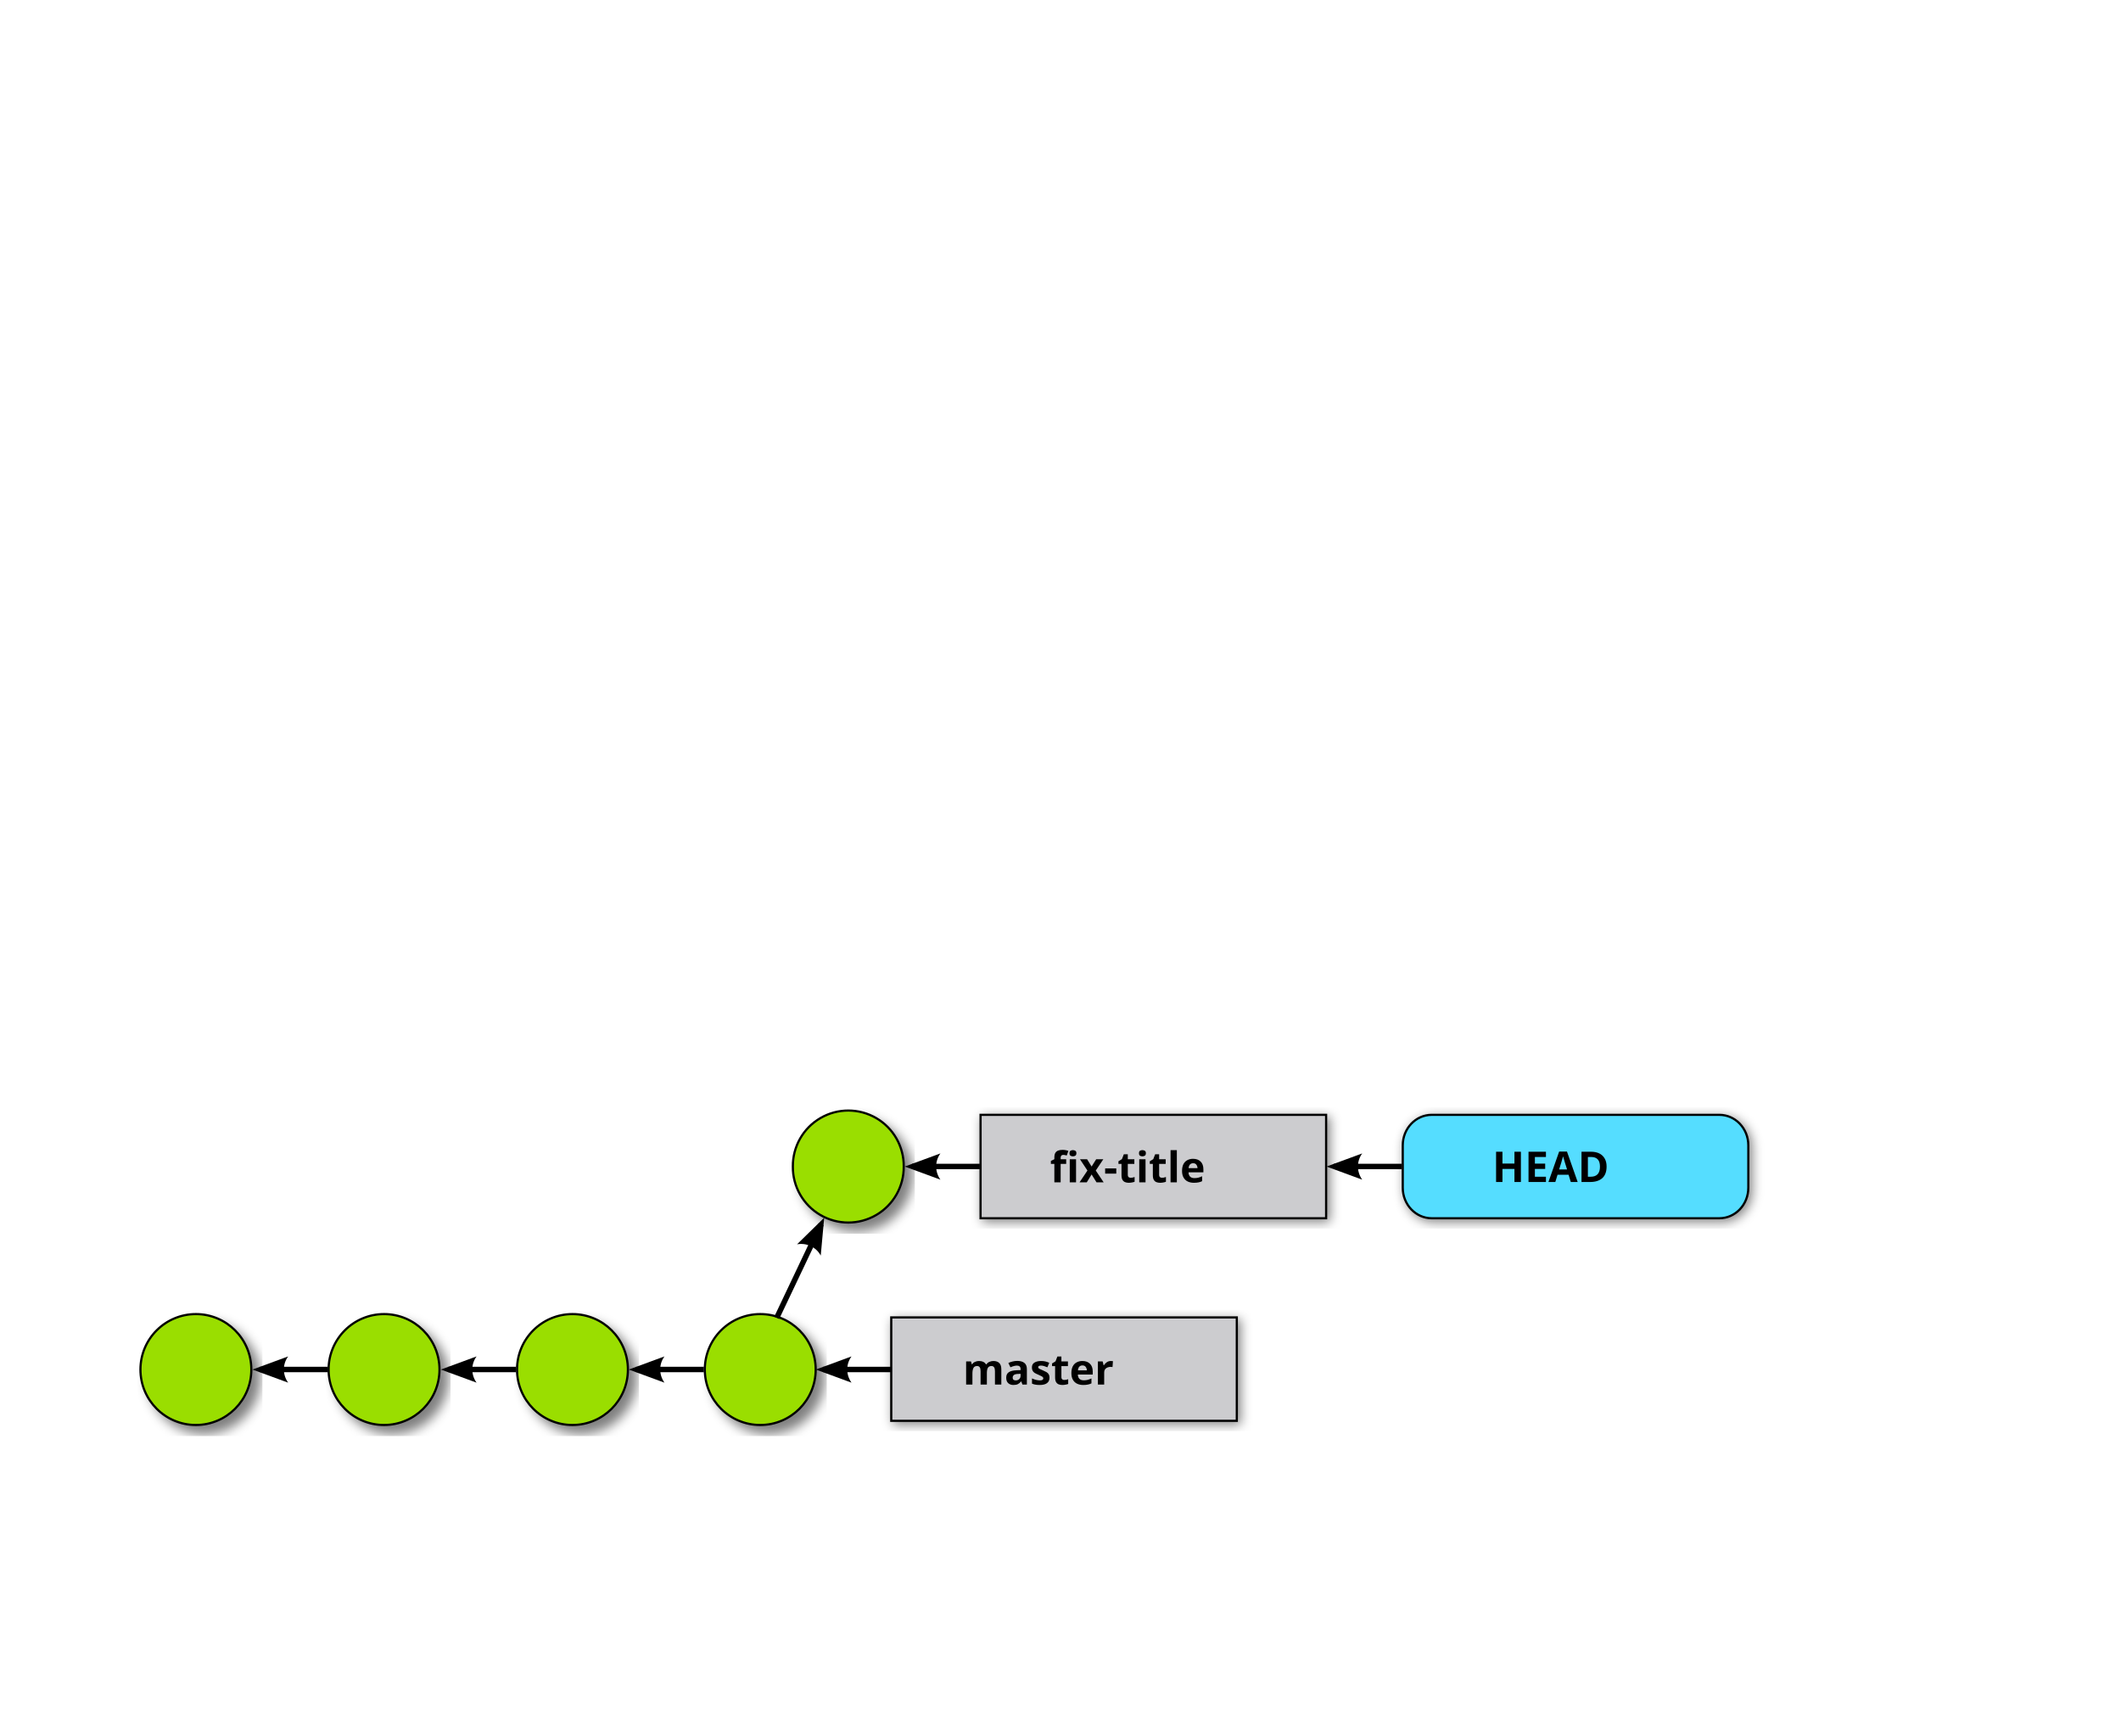
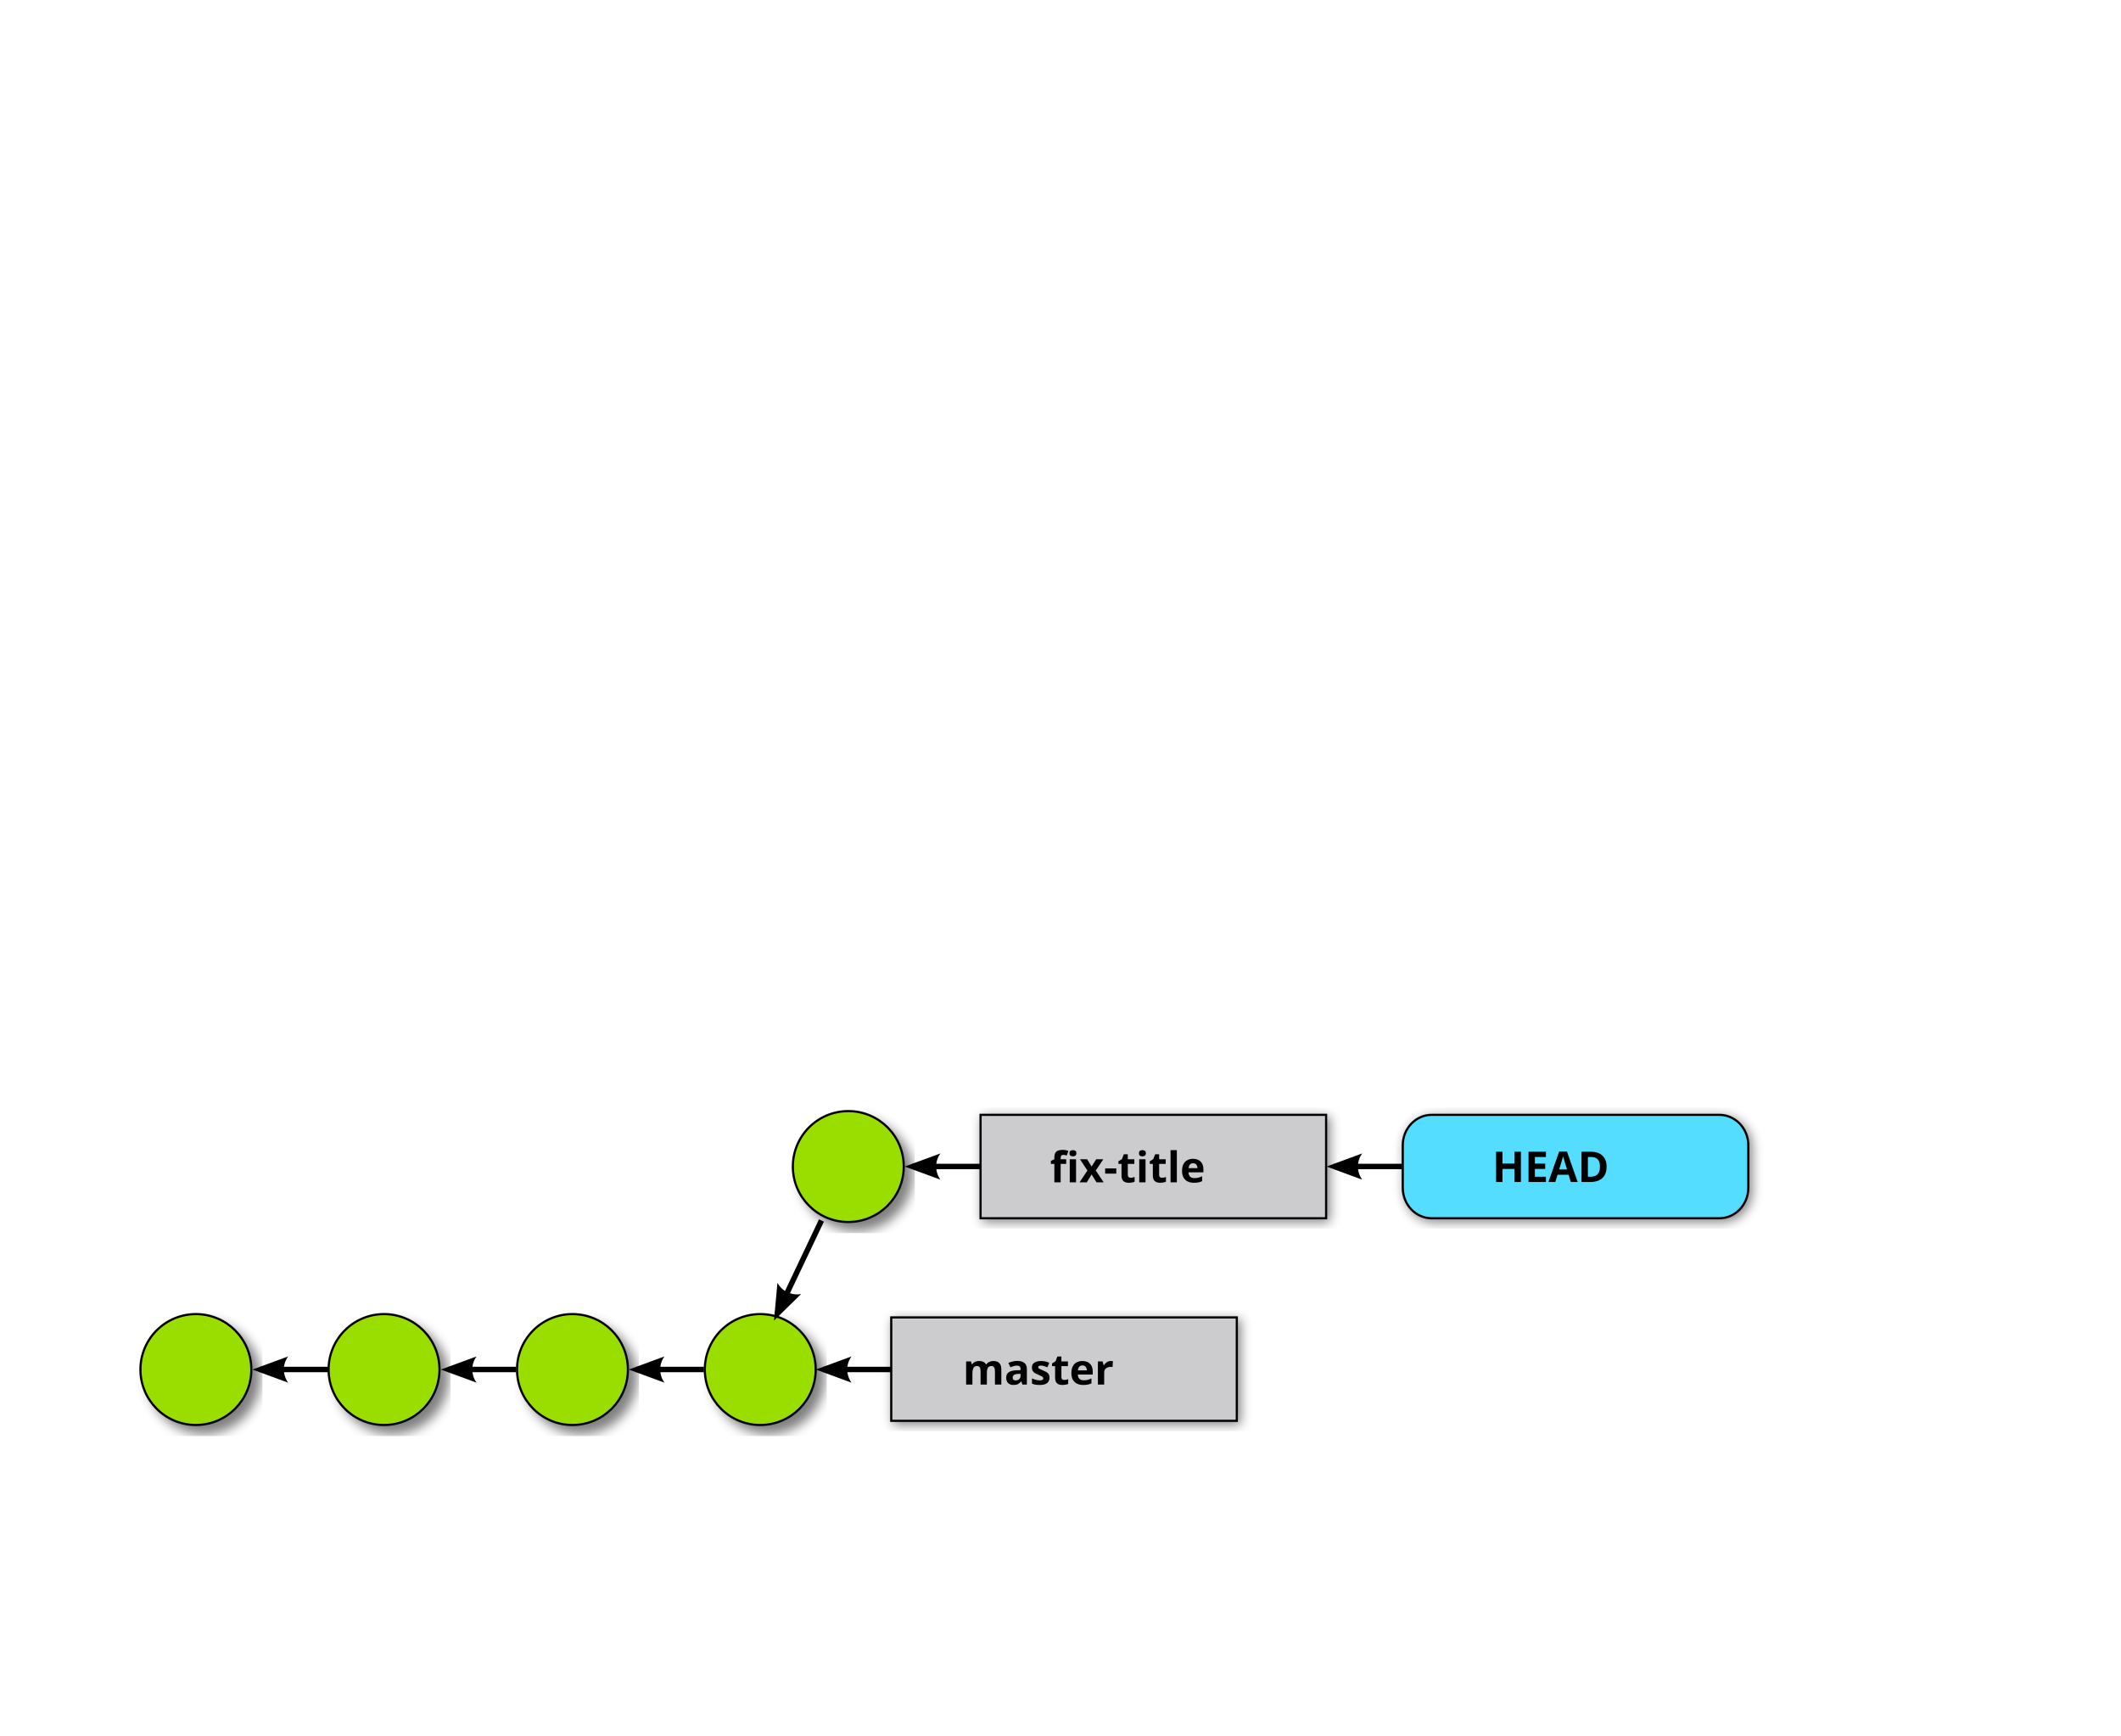
<svg xmlns="http://www.w3.org/2000/svg" xmlns:ns1="http://www.openswatchbook.org/uri/2009/osb" width="389.764" height="318.898" id="svg2" version="1.1">
  <defs id="defs4">
    <marker orient="auto" refY="0.0" refX="0.0" id="Arrow2Mend" style="overflow:visible;">
      <path id="path6502" style="fill-rule:evenodd;stroke-width:0.625;stroke-linejoin:round;" d="M 8.719,4.034 L -2.207,0.016 L 8.719,-4.002 C 6.973,-1.63 6.983,1.616 8.719,4.034 z " transform="scale(0.6) rotate(180) translate(0,0)" />
    </marker>
    <marker orient="auto" refY="0.0" refX="0.0" id="Arrow2Send" style="overflow:visible;">
      <path id="path6508" style="fill-rule:evenodd;stroke-width:0.625;stroke-linejoin:round;" d="M 8.719,4.034 L -2.207,0.016 L 8.719,-4.002 C 6.973,-1.63 6.983,1.616 8.719,4.034 z " transform="scale(0.3) rotate(180) translate(-2.3,0)" />
    </marker>
    <marker style="overflow:visible" id="TriangleOutS" refX="0" refY="0" orient="auto">
      <path transform="scale(0.2,0.2)" style="fill-rule:evenodd;stroke:#000000;stroke-width:1pt" d="m 5.77,0 -8.65,5 0,-10 8.65,5 z" id="path4184" />
    </marker>
    <marker style="overflow:visible" id="TriangleOutL" refX="0" refY="0" orient="auto">
      <path transform="scale(0.8,0.8)" style="fill-rule:evenodd;stroke:#000000;stroke-width:1pt" d="m 5.77,0 -8.65,5 0,-10 8.65,5 z" id="path4178" />
    </marker>
    <marker style="overflow:visible" id="Arrow1Mend" refX="0" refY="0" orient="auto">
      <path transform="matrix(-0.4,0,0,-0.4,-4,0)" style="fill-rule:evenodd;stroke:#000000;stroke-width:1pt" d="M 0,0 5,-5 -12.5,0 5,5 0,0 z" id="path4045" />
    </marker>
    <marker style="overflow:visible" id="Arrow1Lend" refX="0" refY="0" orient="auto">
      <path transform="matrix(-0.8,0,0,-0.8,-10,0)" style="fill-rule:evenodd;stroke:#000000;stroke-width:1pt" d="M 0,0 5,-5 -12.5,0 5,5 0,0 z" id="path4039" />
    </marker>
    <marker style="overflow:visible" id="Arrow1Lstart" refX="0" refY="0" orient="auto">
      <path transform="matrix(0.8,0,0,0.8,10,0)" style="fill-rule:evenodd;stroke:#000000;stroke-width:1pt" d="M 0,0 5,-5 -12.5,0 5,5 0,0 z" id="path4036" />
    </marker>
    <linearGradient ns1:paint="solid" id="linearGradient4513">
      <stop id="stop4515" offset="0" style="stop-color:#000000;stop-opacity:1;" />
    </linearGradient>
    <marker style="overflow:visible" id="Arrow2Lend" refX="0" refY="0" orient="auto">
      <path transform="matrix(-1.1,0,0,-1.1,-1.1,0)" d="M 8.719,4.034 -2.207,0.016 8.719,-4.002 c -1.745,2.372 -1.735,5.617 -6e-7,8.035 z" style="fill-rule:evenodd;stroke-width:0.625;stroke-linejoin:round" id="path4057" />
    </marker>
    <marker style="overflow:visible" id="Arrow2Lend-7" refX="0" refY="0" orient="auto">
      <path transform="matrix(-1.1,0,0,-1.1,-1.1,0)" d="M 8.719,4.034 -2.207,0.016 8.719,-4.002 c -1.745,2.372 -1.735,5.617 -6e-7,8.035 z" style="fill-rule:evenodd;stroke-width:0.625;stroke-linejoin:round" id="path4057-6" />
    </marker>
    <marker style="overflow:visible" id="TriangleOutS9" refX="0" refY="0" orient="auto">
      <path transform="scale(0.2,0.2)" style="fill:#deaa87;fill-rule:evenodd;stroke:#deaa87;stroke-width:1pt" d="m 5.77,0 -8.65,5 0,-10 8.65,5 z" id="path6605" />
    </marker>
    <marker orient="auto" refY="0" refX="0" id="Arrow2Mend-9" style="overflow:visible">
      <path id="path6502-2" style="fill-rule:evenodd;stroke-width:0.625;stroke-linejoin:round" d="M 8.719,4.034 -2.207,0.016 8.719,-4.002 c -1.745,2.372 -1.735,5.617 -6e-7,8.035 z" transform="scale(-0.6,-0.6)" />
    </marker>
    <marker orient="auto" refY="0" refX="0" id="marker3893" style="overflow:visible">
      <path id="path3895" style="fill-rule:evenodd;stroke-width:0.625;stroke-linejoin:round" d="M 8.719,4.034 -2.207,0.016 8.719,-4.002 c -1.745,2.372 -1.735,5.617 -6e-7,8.035 z" transform="scale(-0.6,-0.6)" />
    </marker>
    <marker orient="auto" refY="0" refX="0" id="marker3897" style="overflow:visible">
      <path id="path3899" style="fill-rule:evenodd;stroke-width:0.625;stroke-linejoin:round" d="M 8.719,4.034 -2.207,0.016 8.719,-4.002 c -1.745,2.372 -1.735,5.617 -6e-7,8.035 z" transform="scale(-0.6,-0.6)" />
    </marker>
    <marker orient="auto" refY="0" refX="0" id="marker3901" style="overflow:visible">
      <path id="path3903" style="fill-rule:evenodd;stroke-width:0.625;stroke-linejoin:round" d="M 8.719,4.034 -2.207,0.016 8.719,-4.002 c -1.745,2.372 -1.735,5.617 -6e-7,8.035 z" transform="scale(-0.6,-0.6)" />
    </marker>
    <marker orient="auto" refY="0" refX="0" id="marker3917" style="overflow:visible">
      <path id="path3919" style="fill-rule:evenodd;stroke-width:0.625;stroke-linejoin:round" d="M 8.719,4.034 -2.207,0.016 8.719,-4.002 c -1.745,2.372 -1.735,5.617 -6e-7,8.035 z" transform="scale(-0.6,-0.6)" />
    </marker>
    <marker orient="auto" refY="0" refX="0" id="marker3921" style="overflow:visible">
      <path id="path3923" style="fill-rule:evenodd;stroke-width:0.625;stroke-linejoin:round" d="M 8.719,4.034 -2.207,0.016 8.719,-4.002 c -1.745,2.372 -1.735,5.617 -6e-7,8.035 z" transform="scale(-0.6,-0.6)" />
    </marker>
    <marker orient="auto" refY="0" refX="0" id="marker3925" style="overflow:visible">
      <path id="path3927" style="fill-rule:evenodd;stroke-width:0.625;stroke-linejoin:round" d="M 8.719,4.034 -2.207,0.016 8.719,-4.002 c -1.745,2.372 -1.735,5.617 -6e-7,8.035 z" transform="scale(-0.6,-0.6)" />
    </marker>
    <marker orient="auto" refY="0" refX="0" id="marker3929" style="overflow:visible">
      <path id="path3931" style="fill-rule:evenodd;stroke-width:0.625;stroke-linejoin:round" d="M 8.719,4.034 -2.207,0.016 8.719,-4.002 c -1.745,2.372 -1.735,5.617 -6e-7,8.035 z" transform="scale(-0.6,-0.6)" />
    </marker>
    <filter color-interpolation-filters="sRGB" id="filter5995-5-2">
      <feFlood flood-opacity="0.5" flood-color="rgb(0,0,0)" result="flood" id="feFlood5997-8-4" />
      <feComposite in="flood" in2="SourceGraphic" operator="in" result="composite1" id="feComposite5999-9-0" />
      <feGaussianBlur stdDeviation="1" result="blur" id="feGaussianBlur6001-2-1" />
      <feOffset dx="1.5" dy="1.5" result="offset" id="feOffset6003-8-4" />
      <feComposite in="SourceGraphic" in2="offset" operator="over" result="composite2" id="feComposite6005-6-2" />
    </filter>
    <filter color-interpolation-filters="sRGB" id="filter5995-5-2-4">
      <feFlood flood-opacity="0.5" flood-color="rgb(0,0,0)" result="flood" id="feFlood5997-8-4-2" />
      <feComposite in="flood" in2="SourceGraphic" operator="in" result="composite1" id="feComposite5999-9-0-2" />
      <feGaussianBlur stdDeviation="1" result="blur" id="feGaussianBlur6001-2-1-6" />
      <feOffset dx="1.5" dy="1.5" result="offset" id="feOffset6003-8-4-2" />
      <feComposite in="SourceGraphic" in2="offset" operator="over" result="composite2" id="feComposite6005-6-2-6" />
    </filter>
    <filter color-interpolation-filters="sRGB" id="filter5995-5-2-4-5">
      <feFlood flood-opacity="0.5" flood-color="rgb(0,0,0)" result="flood" id="feFlood5997-8-4-2-9" />
      <feComposite in="flood" in2="SourceGraphic" operator="in" result="composite1" id="feComposite5999-9-0-2-3" />
      <feGaussianBlur stdDeviation="1" result="blur" id="feGaussianBlur6001-2-1-6-5" />
      <feOffset dx="1.5" dy="1.5" result="offset" id="feOffset6003-8-4-2-0" />
      <feComposite in="SourceGraphic" in2="offset" operator="over" result="composite2" id="feComposite6005-6-2-6-7" />
    </filter>
    <filter color-interpolation-filters="sRGB" id="filter5995-5-2-4-57">
      <feFlood flood-opacity="0.5" flood-color="rgb(0,0,0)" result="flood" id="feFlood5997-8-4-2-1" />
      <feComposite in="flood" in2="SourceGraphic" operator="in" result="composite1" id="feComposite5999-9-0-2-7" />
      <feGaussianBlur stdDeviation="1" result="blur" id="feGaussianBlur6001-2-1-6-9" />
      <feOffset dx="1.5" dy="1.5" result="offset" id="feOffset6003-8-4-2-09" />
      <feComposite in="SourceGraphic" in2="offset" operator="over" result="composite2" id="feComposite6005-6-2-6-8" />
    </filter>
    <filter color-interpolation-filters="sRGB" id="filter23421" width="1.2" x="-0.1">
      <feFlood flood-opacity="0.5" flood-color="rgb(0,0,0)" result="flood" id="feFlood23423" />
      <feComposite in="flood" in2="SourceGraphic" operator="in" result="composite1" id="feComposite23425" />
      <feGaussianBlur stdDeviation="1" result="blur" id="feGaussianBlur23427" />
      <feOffset dx="0.5" dy="0.5" result="offset" id="feOffset23429" />
      <feComposite in="SourceGraphic" in2="offset" operator="over" result="composite2" id="feComposite23431" />
    </filter>
    <filter color-interpolation-filters="sRGB" id="filter23421-7" width="1.2" x="-0.1">
      <feFlood flood-opacity="0.5" flood-color="rgb(0,0,0)" result="flood" id="feFlood23423-1" />
      <feComposite in="flood" in2="SourceGraphic" operator="in" result="composite1" id="feComposite23425-1" />
      <feGaussianBlur stdDeviation="1" result="blur" id="feGaussianBlur23427-9" />
      <feOffset dx="0.5" dy="0.5" result="offset" id="feOffset23429-3" />
      <feComposite in="SourceGraphic" in2="offset" operator="over" result="composite2" id="feComposite23431-9" />
    </filter>
    <filter color-interpolation-filters="sRGB" id="filter5995-5-2-4-3">
      <feFlood flood-opacity="0.5" flood-color="rgb(0,0,0)" result="flood" id="feFlood5997-8-4-2-5" />
      <feComposite in="flood" in2="SourceGraphic" operator="in" result="composite1" id="feComposite5999-9-0-2-8" />
      <feGaussianBlur stdDeviation="1" result="blur" id="feGaussianBlur6001-2-1-6-6" />
      <feOffset dx="1.5" dy="1.5" result="offset" id="feOffset6003-8-4-2-4" />
      <feComposite in="SourceGraphic" in2="offset" operator="over" result="composite2" id="feComposite6005-6-2-6-0" />
    </filter>
    <filter color-interpolation-filters="sRGB" id="filter5995-5-2-4-3-6">
      <feFlood flood-opacity="0.5" flood-color="rgb(0,0,0)" result="flood" id="feFlood5997-8-4-2-5-7" />
      <feComposite in="flood" in2="SourceGraphic" operator="in" result="composite1" id="feComposite5999-9-0-2-8-5" />
      <feGaussianBlur stdDeviation="1" result="blur" id="feGaussianBlur6001-2-1-6-6-9" />
      <feOffset dx="1.5" dy="1.5" result="offset" id="feOffset6003-8-4-2-4-3" />
      <feComposite in="SourceGraphic" in2="offset" operator="over" result="composite2" id="feComposite6005-6-2-6-0-6" />
    </filter>
    <filter color-interpolation-filters="sRGB" id="filter5995-5-2-4-3-7">
      <feFlood flood-opacity="0.5" flood-color="rgb(0,0,0)" result="flood" id="feFlood5997-8-4-2-5-1" />
      <feComposite in="flood" in2="SourceGraphic" operator="in" result="composite1" id="feComposite5999-9-0-2-8-4" />
      <feGaussianBlur stdDeviation="1" result="blur" id="feGaussianBlur6001-2-1-6-6-0" />
      <feOffset dx="1.5" dy="1.5" result="offset" id="feOffset6003-8-4-2-4-0" />
      <feComposite in="SourceGraphic" in2="offset" operator="over" result="composite2" id="feComposite6005-6-2-6-0-5" />
    </filter>
    <filter color-interpolation-filters="sRGB" id="filter5995-5-2-4-9">
      <feFlood flood-opacity="0.5" flood-color="rgb(0,0,0)" result="flood" id="feFlood5997-8-4-2-3" />
      <feComposite in="flood" in2="SourceGraphic" operator="in" result="composite1" id="feComposite5999-9-0-2-0" />
      <feGaussianBlur stdDeviation="1" result="blur" id="feGaussianBlur6001-2-1-6-95" />
      <feOffset dx="1.5" dy="1.5" result="offset" id="feOffset6003-8-4-2-1" />
      <feComposite in="SourceGraphic" in2="offset" operator="over" result="composite2" id="feComposite6005-6-2-6-80" />
    </filter>
    <filter color-interpolation-filters="sRGB" id="filter23421-4" width="1.2" x="-0.1">
      <feFlood flood-opacity="0.5" flood-color="rgb(0,0,0)" result="flood" id="feFlood23423-9" />
      <feComposite in="flood" in2="SourceGraphic" operator="in" result="composite1" id="feComposite23425-3" />
      <feGaussianBlur stdDeviation="1" result="blur" id="feGaussianBlur23427-2" />
      <feOffset dx="0.5" dy="0.5" result="offset" id="feOffset23429-5" />
      <feComposite in="SourceGraphic" in2="offset" operator="over" result="composite2" id="feComposite23431-3" />
    </filter>
    <filter color-interpolation-filters="sRGB" id="filter23421-1" width="1.2" x="-0.1">
      <feFlood flood-opacity="0.5" flood-color="rgb(0,0,0)" result="flood" id="feFlood23423-11" />
      <feComposite in="flood" in2="SourceGraphic" operator="in" result="composite1" id="feComposite23425-16" />
      <feGaussianBlur stdDeviation="1" result="blur" id="feGaussianBlur23427-98" />
      <feOffset dx="0.5" dy="0.5" result="offset" id="feOffset23429-32" />
      <feComposite in="SourceGraphic" in2="offset" operator="over" result="composite2" id="feComposite23431-4" />
    </filter>
    <filter color-interpolation-filters="sRGB" id="filter23421-3" width="1.2" x="-0.1">
      <feFlood flood-opacity="0.5" flood-color="rgb(0,0,0)" result="flood" id="feFlood23423-96" />
      <feComposite in="flood" in2="SourceGraphic" operator="in" result="composite1" id="feComposite23425-4" />
      <feGaussianBlur stdDeviation="1" result="blur" id="feGaussianBlur23427-5" />
      <feOffset dx="0.5" dy="0.5" result="offset" id="feOffset23429-6" />
      <feComposite in="SourceGraphic" in2="offset" operator="over" result="composite2" id="feComposite23431-30" />
    </filter>
    <filter color-interpolation-filters="sRGB" id="filter23421-7-2" width="1.2" x="-0.1">
      <feFlood flood-opacity="0.5" flood-color="rgb(0,0,0)" result="flood" id="feFlood23423-1-0" />
      <feComposite in="flood" in2="SourceGraphic" operator="in" result="composite1" id="feComposite23425-1-1" />
      <feGaussianBlur stdDeviation="1" result="blur" id="feGaussianBlur23427-9-6" />
      <feOffset dx="0.5" dy="0.5" result="offset" id="feOffset23429-3-6" />
      <feComposite in="SourceGraphic" in2="offset" operator="over" result="composite2" id="feComposite23431-9-3" />
    </filter>
    <filter color-interpolation-filters="sRGB" id="filter23421-7-8" width="1.2" x="-0.1">
      <feFlood flood-opacity="0.5" flood-color="rgb(0,0,0)" result="flood" id="feFlood23423-1-8" />
      <feComposite in="flood" in2="SourceGraphic" operator="in" result="composite1" id="feComposite23425-1-5" />
      <feGaussianBlur stdDeviation="1" result="blur" id="feGaussianBlur23427-9-60" />
      <feOffset dx="0.5" dy="0.5" result="offset" id="feOffset23429-3-60" />
      <feComposite in="SourceGraphic" in2="offset" operator="over" result="composite2" id="feComposite23431-9-32" />
    </filter>
    <filter color-interpolation-filters="sRGB" id="filter23421-7-1" width="1.2" x="-0.1">
      <feFlood flood-opacity="0.5" flood-color="rgb(0,0,0)" result="flood" id="feFlood23423-1-5" />
      <feComposite in="flood" in2="SourceGraphic" operator="in" result="composite1" id="feComposite23425-1-4" />
      <feGaussianBlur stdDeviation="1" result="blur" id="feGaussianBlur23427-9-7" />
      <feOffset dx="0.5" dy="0.5" result="offset" id="feOffset23429-3-8" />
      <feComposite in="SourceGraphic" in2="offset" operator="over" result="composite2" id="feComposite23431-9-9" />
    </filter>
    <filter color-interpolation-filters="sRGB" id="filter23421-7-5" width="1.2" x="-0.1">
      <feFlood flood-opacity="0.5" flood-color="rgb(0,0,0)" result="flood" id="feFlood23423-1-3" />
      <feComposite in="flood" in2="SourceGraphic" operator="in" result="composite1" id="feComposite23425-1-13" />
      <feGaussianBlur stdDeviation="1" result="blur" id="feGaussianBlur23427-9-73" />
      <feOffset dx="0.5" dy="0.5" result="offset" id="feOffset23429-3-3" />
      <feComposite in="SourceGraphic" in2="offset" operator="over" result="composite2" id="feComposite23431-9-1" />
    </filter>
    <filter color-interpolation-filters="sRGB" id="filter23421-7-6" width="1.2" x="-0.1">
      <feFlood flood-opacity="0.5" flood-color="rgb(0,0,0)" result="flood" id="feFlood23423-1-9" />
      <feComposite in="flood" in2="SourceGraphic" operator="in" result="composite1" id="feComposite23425-1-2" />
      <feGaussianBlur stdDeviation="1" result="blur" id="feGaussianBlur23427-9-9" />
      <feOffset dx="0.5" dy="0.5" result="offset" id="feOffset23429-3-1" />
      <feComposite in="SourceGraphic" in2="offset" operator="over" result="composite2" id="feComposite23431-9-30" />
    </filter>
    <filter color-interpolation-filters="sRGB" id="filter23421-7-9" width="1.2" x="-0.1">
      <feFlood flood-opacity="0.5" flood-color="rgb(0,0,0)" result="flood" id="feFlood23423-1-2" />
      <feComposite in="flood" in2="SourceGraphic" operator="in" result="composite1" id="feComposite23425-1-21" />
      <feGaussianBlur stdDeviation="1" result="blur" id="feGaussianBlur23427-9-5" />
      <feOffset dx="0.5" dy="0.5" result="offset" id="feOffset23429-3-63" />
      <feComposite in="SourceGraphic" in2="offset" operator="over" result="composite2" id="feComposite23431-9-8" />
    </filter>
    <filter color-interpolation-filters="sRGB" id="filter23421-7-9-0" width="1.2" x="-0.1">
      <feFlood flood-opacity="0.5" flood-color="rgb(0,0,0)" result="flood" id="feFlood23423-1-2-8" />
      <feComposite in="flood" in2="SourceGraphic" operator="in" result="composite1" id="feComposite23425-1-21-9" />
      <feGaussianBlur stdDeviation="1" result="blur" id="feGaussianBlur23427-9-5-6" />
      <feOffset dx="0.5" dy="0.5" result="offset" id="feOffset23429-3-63-7" />
      <feComposite in="SourceGraphic" in2="offset" operator="over" result="composite2" id="feComposite23431-9-8-7" />
    </filter>
    <filter color-interpolation-filters="sRGB" id="filter23421-3-8" width="1.2" x="-0.1">
      <feFlood flood-opacity="0.5" flood-color="rgb(0,0,0)" result="flood" id="feFlood23423-96-0" />
      <feComposite in="flood" in2="SourceGraphic" operator="in" result="composite1" id="feComposite23425-4-7" />
      <feGaussianBlur stdDeviation="1" result="blur" id="feGaussianBlur23427-5-3" />
      <feOffset dx="0.5" dy="0.5" result="offset" id="feOffset23429-6-2" />
      <feComposite in="SourceGraphic" in2="offset" operator="over" result="composite2" id="feComposite23431-30-8" />
    </filter>
    <filter color-interpolation-filters="sRGB" id="filter5995-5-2-5">
      <feFlood flood-opacity="0.5" flood-color="rgb(0,0,0)" result="flood" id="feFlood5997-8-4-4" />
      <feComposite in="flood" in2="SourceGraphic" operator="in" result="composite1" id="feComposite5999-9-0-6" />
      <feGaussianBlur stdDeviation="1" result="blur" id="feGaussianBlur6001-2-1-1" />
      <feOffset dx="1.5" dy="1.5" result="offset" id="feOffset6003-8-4-0" />
      <feComposite in="SourceGraphic" in2="offset" operator="over" result="composite2" id="feComposite6005-6-2-5" />
    </filter>
    <filter color-interpolation-filters="sRGB" id="filter5995-5-2-5-9">
      <feFlood flood-opacity="0.5" flood-color="rgb(0,0,0)" result="flood" id="feFlood5997-8-4-4-2" />
      <feComposite in="flood" in2="SourceGraphic" operator="in" result="composite1" id="feComposite5999-9-0-6-9" />
      <feGaussianBlur stdDeviation="1" result="blur" id="feGaussianBlur6001-2-1-1-8" />
      <feOffset dx="1.5" dy="1.5" result="offset" id="feOffset6003-8-4-0-7" />
      <feComposite in="SourceGraphic" in2="offset" operator="over" result="composite2" id="feComposite6005-6-2-5-7" />
    </filter>
    <filter color-interpolation-filters="sRGB" id="filter5995-5-2-5-1">
      <feFlood flood-opacity="0.5" flood-color="rgb(0,0,0)" result="flood" id="feFlood5997-8-4-4-20" />
      <feComposite in="flood" in2="SourceGraphic" operator="in" result="composite1" id="feComposite5999-9-0-6-5" />
      <feGaussianBlur stdDeviation="1" result="blur" id="feGaussianBlur6001-2-1-1-5" />
      <feOffset dx="1.5" dy="1.5" result="offset" id="feOffset6003-8-4-0-9" />
      <feComposite in="SourceGraphic" in2="offset" operator="over" result="composite2" id="feComposite6005-6-2-5-6" />
    </filter>
    <filter color-interpolation-filters="sRGB" id="filter5995-5-2-5-2">
      <feFlood flood-opacity="0.5" flood-color="rgb(0,0,0)" result="flood" id="feFlood5997-8-4-4-5" />
      <feComposite in="flood" in2="SourceGraphic" operator="in" result="composite1" id="feComposite5999-9-0-6-0" />
      <feGaussianBlur stdDeviation="1" result="blur" id="feGaussianBlur6001-2-1-1-4" />
      <feOffset dx="1.5" dy="1.5" result="offset" id="feOffset6003-8-4-0-74" />
      <feComposite in="SourceGraphic" in2="offset" operator="over" result="composite2" id="feComposite6005-6-2-5-1" />
    </filter>
    <filter color-interpolation-filters="sRGB" id="filter5995-5-2-5-5">
      <feFlood flood-opacity="0.5" flood-color="rgb(0,0,0)" result="flood" id="feFlood5997-8-4-4-8" />
      <feComposite in="flood" in2="SourceGraphic" operator="in" result="composite1" id="feComposite5999-9-0-6-8" />
      <feGaussianBlur stdDeviation="1" result="blur" id="feGaussianBlur6001-2-1-1-1" />
      <feOffset dx="1.5" dy="1.5" result="offset" id="feOffset6003-8-4-0-0" />
      <feComposite in="SourceGraphic" in2="offset" operator="over" result="composite2" id="feComposite6005-6-2-5-16" />
    </filter>
    <filter color-interpolation-filters="sRGB" id="filter5995-5-2-5-0">
      <feFlood flood-opacity="0.5" flood-color="rgb(0,0,0)" result="flood" id="feFlood5997-8-4-4-0" />
      <feComposite in="flood" in2="SourceGraphic" operator="in" result="composite1" id="feComposite5999-9-0-6-6" />
      <feGaussianBlur stdDeviation="1" result="blur" id="feGaussianBlur6001-2-1-1-9" />
      <feOffset dx="1.5" dy="1.5" result="offset" id="feOffset6003-8-4-0-73" />
      <feComposite in="SourceGraphic" in2="offset" operator="over" result="composite2" id="feComposite6005-6-2-5-5" />
    </filter>
    <marker orient="auto" refY="0" refX="0" id="Arrow2Mend-8" style="overflow:visible">
      <path id="path6502-6" style="fill-rule:evenodd;stroke-width:0.625;stroke-linejoin:round" d="M 8.719,4.034 -2.207,0.016 8.719,-4.002 c -1.745,2.372 -1.735,5.617 -6e-7,8.035 z" transform="scale(-0.6,-0.6)" />
    </marker>
    <marker orient="auto" refY="0" refX="0" id="Arrow2Mend-3" style="overflow:visible">
      <path id="path6502-5" style="fill-rule:evenodd;stroke-width:0.625;stroke-linejoin:round" d="M 8.719,4.034 -2.207,0.016 8.719,-4.002 c -1.745,2.372 -1.735,5.617 -6e-7,8.035 z" transform="scale(-0.6,-0.6)" />
    </marker>
    <marker orient="auto" refY="0" refX="0" id="Arrow2Mend-2" style="overflow:visible">
      <path id="path6502-9" style="fill-rule:evenodd;stroke-width:0.625;stroke-linejoin:round" d="M 8.719,4.034 -2.207,0.016 8.719,-4.002 c -1.745,2.372 -1.735,5.617 -6e-7,8.035 z" transform="scale(-0.6,-0.6)" />
    </marker>
    <marker orient="auto" refY="0" refX="0" id="Arrow2Mend-4" style="overflow:visible">
      <path id="path6502-51" style="fill-rule:evenodd;stroke-width:0.625;stroke-linejoin:round" d="M 8.719,4.034 -2.207,0.016 8.719,-4.002 c -1.745,2.372 -1.735,5.617 -6e-7,8.035 z" transform="scale(-0.6,-0.6)" />
    </marker>
    <marker orient="auto" refY="0" refX="0" id="Arrow2Mend-0" style="overflow:visible">
      <path id="path6502-23" style="fill-rule:evenodd;stroke-width:0.625;stroke-linejoin:round" d="M 8.719,4.034 -2.207,0.016 8.719,-4.002 c -1.745,2.372 -1.735,5.617 -6e-7,8.035 z" transform="scale(-0.6,-0.6)" />
    </marker>
    <marker orient="auto" refY="0" refX="0" id="Arrow2Mend-80" style="overflow:visible">
      <path id="path6502-57" style="fill-rule:evenodd;stroke-width:0.625;stroke-linejoin:round" d="M 8.719,4.034 -2.207,0.016 8.719,-4.002 c -1.745,2.372 -1.735,5.617 -6e-7,8.035 z" transform="scale(-0.6,-0.6)" />
    </marker>
    <filter color-interpolation-filters="sRGB" id="filter5995-5-2-5-1-4">
      <feFlood flood-opacity="0.5" flood-color="rgb(0,0,0)" result="flood" id="feFlood5997-8-4-4-20-9" />
      <feComposite in="flood" in2="SourceGraphic" operator="in" result="composite1" id="feComposite5999-9-0-6-5-9" />
      <feGaussianBlur stdDeviation="1" result="blur" id="feGaussianBlur6001-2-1-1-5-7" />
      <feOffset dx="1.5" dy="1.5" result="offset" id="feOffset6003-8-4-0-9-6" />
      <feComposite in="SourceGraphic" in2="offset" operator="over" result="composite2" id="feComposite6005-6-2-5-6-2" />
    </filter>
    <filter color-interpolation-filters="sRGB" id="filter5995-5-2-5-1-6">
      <feFlood flood-opacity="0.5" flood-color="rgb(0,0,0)" result="flood" id="feFlood5997-8-4-4-20-2" />
      <feComposite in="flood" in2="SourceGraphic" operator="in" result="composite1" id="feComposite5999-9-0-6-5-8" />
      <feGaussianBlur stdDeviation="1" result="blur" id="feGaussianBlur6001-2-1-1-5-0" />
      <feOffset dx="1.5" dy="1.5" result="offset" id="feOffset6003-8-4-0-9-3" />
      <feComposite in="SourceGraphic" in2="offset" operator="over" result="composite2" id="feComposite6005-6-2-5-6-4" />
    </filter>
    <marker orient="auto" refY="0" refX="0" id="Arrow2Mend-1" style="overflow:visible">
      <path id="path6502-4" style="fill-rule:evenodd;stroke-width:0.625;stroke-linejoin:round" d="M 8.719,4.034 -2.207,0.016 8.719,-4.002 c -1.745,2.372 -1.735,5.617 -6e-7,8.035 z" transform="scale(-0.6,-0.6)" />
    </marker>
    <filter color-interpolation-filters="sRGB" id="filter5995-5-2-43">
      <feFlood flood-opacity="0.5" flood-color="rgb(0,0,0)" result="flood" id="feFlood5997-8-4-87" />
      <feComposite in="flood" in2="SourceGraphic" operator="in" result="composite1" id="feComposite5999-9-0-3" />
      <feGaussianBlur stdDeviation="1" result="blur" id="feGaussianBlur6001-2-1-18" />
      <feOffset dx="1.5" dy="1.5" result="offset" id="feOffset6003-8-4-08" />
      <feComposite in="SourceGraphic" in2="offset" operator="over" result="composite2" id="feComposite6005-6-2-60" />
    </filter>
    <marker orient="auto" refY="0" refX="0" id="Arrow2Mend-6" style="overflow:visible">
      <path id="path6502-67" style="fill-rule:evenodd;stroke-width:0.625;stroke-linejoin:round" d="M 8.719,4.034 -2.207,0.016 8.719,-4.002 c -1.745,2.372 -1.735,5.617 -6e-7,8.035 z" transform="scale(-0.6,-0.6)" />
    </marker>
    <filter color-interpolation-filters="sRGB" id="filter23421-7-9-2" width="1.2" x="-0.1">
      <feFlood flood-opacity="0.5" flood-color="rgb(0,0,0)" result="flood" id="feFlood23423-1-2-81" />
      <feComposite in="flood" in2="SourceGraphic" operator="in" result="composite1" id="feComposite23425-1-21-2" />
      <feGaussianBlur stdDeviation="1" result="blur" id="feGaussianBlur23427-9-5-8" />
      <feOffset dx="0.5" dy="0.5" result="offset" id="feOffset23429-3-63-3" />
      <feComposite in="SourceGraphic" in2="offset" operator="over" result="composite2" id="feComposite23431-9-8-74" />
    </filter>
    <marker orient="auto" refY="0" refX="0" id="Arrow2Mend-65" style="overflow:visible">
      <path id="path6502-0" style="fill-rule:evenodd;stroke-width:0.625;stroke-linejoin:round" d="M 8.719,4.034 -2.207,0.016 8.719,-4.002 c -1.745,2.372 -1.735,5.617 -6e-7,8.035 z" transform="scale(-0.6,-0.6)" />
    </marker>
    <filter color-interpolation-filters="sRGB" id="filter23421-7-9-2-1" width="1.2" x="-0.1">
      <feFlood flood-opacity="0.5" flood-color="rgb(0,0,0)" result="flood" id="feFlood23423-1-2-81-1" />
      <feComposite in="flood" in2="SourceGraphic" operator="in" result="composite1" id="feComposite23425-1-21-2-6" />
      <feGaussianBlur stdDeviation="1" result="blur" id="feGaussianBlur23427-9-5-8-6" />
      <feOffset dx="0.5" dy="0.5" result="offset" id="feOffset23429-3-63-3-7" />
      <feComposite in="SourceGraphic" in2="offset" operator="over" result="composite2" id="feComposite23431-9-8-74-9" />
    </filter>
  </defs>
  <g transform="translate(0,-733.4651)" id="layer1">
    <g transform="translate(19.50745,37.47321)" id="text4539" style="font-size:40px;font-style:normal;font-weight:normal;line-height:125%;letter-spacing:0px;word-spacing:0px;fill:#000000;fill-opacity:1;stroke:none;font-family:Sans" />
    <flowRoot xml:space="preserve" id="flowRoot4099" style="fill:black;stroke:none;stroke-opacity:1;stroke-width:1px;stroke-linejoin:miter;stroke-linecap:butt;fill-opacity:1;font-family:Sans;font-style:normal;font-weight:normal;font-size:40px;line-height:125%;letter-spacing:0px;word-spacing:0px">
      <flowRegion id="flowRegion4101">
        <rect id="rect4103" width="1182.668" height="487.172" x="-115.105" y="-166.653" />
      </flowRegion>
      <flowPara id="flowPara4105" />
    </flowRoot>
    <rect ry="0" rx="0" y="975.535" x="163.78" height="19" width="63.5" id="rect5392" style="color:#000000;fill:#cccccf;fill-opacity:1;fill-rule:nonzero;stroke:#000000;stroke-width:0.4;stroke-linecap:butt;stroke-linejoin:miter;stroke-miterlimit:4;stroke-opacity:1;stroke-dasharray:none;stroke-dashoffset:0;marker:none;visibility:visible;display:inline;overflow:visible;filter:url(#filter23421-4);enable-background:accumulate" />
    <text id="text5388-9" y="987.871" x="195.222" style="font-size:6.795px;font-style:normal;font-variant:normal;font-weight:normal;font-stretch:normal;text-align:center;line-height:125%;letter-spacing:0px;word-spacing:0px;text-anchor:middle;fill:#000000;fill-opacity:1;stroke:none;font-family:STIX;-inkscape-font-specification:STIX" xml:space="preserve">
      <tspan style="font-size:7.791px;font-style:normal;font-variant:normal;font-weight:bold;font-stretch:normal;text-align:center;text-anchor:middle;fill:#000000;font-family:Sans;-inkscape-font-specification:Sans Bold" y="987.871" x="195.222" id="tspan5390-1">master</tspan>
    </text>
    <rect style="color:#000000;fill:#cccccf;fill-opacity:1;fill-rule:nonzero;stroke:#000000;stroke-width:0.4;stroke-linecap:butt;stroke-linejoin:miter;stroke-miterlimit:4;stroke-opacity:1;stroke-dasharray:none;stroke-dashoffset:0;marker:none;visibility:visible;display:inline;overflow:visible;filter:url(#filter23421-1);enable-background:accumulate" id="rect7937" width="63.5" height="19" x="180.192" y="938.313" rx="0" ry="0" />
    <text xml:space="preserve" style="font-size:6.795px;font-style:normal;font-variant:normal;font-weight:normal;font-stretch:normal;text-align:center;line-height:125%;letter-spacing:0px;word-spacing:0px;text-anchor:middle;fill:#000000;fill-opacity:1;stroke:none;font-family:STIX;-inkscape-font-specification:STIX" x="211.634" y="950.717" id="text7939">
      <tspan id="tspan7941" x="211.634" y="950.717" style="font-size:7.791px;font-style:normal;font-variant:normal;font-weight:bold;font-stretch:normal;text-align:center;text-anchor:middle;fill:#000000;font-family:Sans;-inkscape-font-specification:Sans Bold">fix-title</tspan>
    </text>
    <path style="opacity:1;color:#000000;fill:#9ade00;fill-opacity:1;fill-rule:nonzero;stroke:#000000;stroke-width:0.4;stroke-linecap:butt;stroke-linejoin:miter;stroke-miterlimit:4;stroke-opacity:1;stroke-dasharray:none;stroke-dashoffset:0;marker:none;visibility:visible;display:inline;overflow:visible;filter:url(#filter5995-5-2-5);enable-background:accumulate" id="path11892" d="m 95.812,280.148 c 0,5.626 -4.561,10.188 -10.188,10.188 -5.626,0 -10.188,-4.561 -10.188,-10.188 0,-5.626 4.561,-10.188 10.188,-10.188 5.626,0 10.188,4.561 10.188,10.188 z" transform="translate(-49.6277,704.9651)" />
    <path style="fill:none;stroke:#000000;stroke-width:1px;stroke-linecap:butt;stroke-linejoin:miter;stroke-opacity:1;marker-start:none;marker-end:url(#Arrow2Mend)" d="m 94.82,985.103 -12.476,0" id="path7901" />
    <path style="opacity:1;color:#000000;fill:#9ade00;fill-opacity:1;fill-rule:nonzero;stroke:#000000;stroke-width:0.4;stroke-linecap:butt;stroke-linejoin:miter;stroke-miterlimit:4;stroke-opacity:1;stroke-dasharray:none;stroke-dashoffset:0;marker:none;visibility:visible;display:inline;overflow:visible;filter:url(#filter5995-5-2-5-9);enable-background:accumulate" id="path11892-6" d="m 95.812,280.148 c 0,5.626 -4.561,10.188 -10.188,10.188 -5.626,0 -10.188,-4.561 -10.188,-10.188 0,-5.626 4.561,-10.188 10.188,-10.188 5.626,0 10.188,4.561 10.188,10.188 z" transform="translate(19.57307,704.9651)" />
    <path id="path12122" d="m 129.351,985.103 -12.476,0" style="fill:none;stroke:#000000;stroke-width:1px;stroke-linecap:butt;stroke-linejoin:miter;stroke-opacity:1;marker-start:none;marker-end:url(#Arrow2Mend)" />
    <path style="opacity:1;color:#000000;fill:#9ade00;fill-opacity:1;fill-rule:nonzero;stroke:#000000;stroke-width:0.4;stroke-linecap:butt;stroke-linejoin:miter;stroke-miterlimit:4;stroke-opacity:1;stroke-dasharray:none;stroke-dashoffset:0;marker:none;visibility:visible;display:inline;overflow:visible;filter:url(#filter5995-5-2-5-1);enable-background:accumulate" id="path11892-9" d="m 95.812,280.148 c 0,5.626 -4.561,10.188 -10.188,10.188 -5.626,0 -10.188,-4.561 -10.188,-10.188 0,-5.626 4.561,-10.188 10.188,-10.188 5.626,0 10.188,4.561 10.188,10.188 z" transform="translate(54.08364,704.9651)" />
    <path id="path12169-6" d="m 180.061,947.803 -12.476,0" style="fill:none;stroke:#000000;stroke-width:1px;stroke-linecap:butt;stroke-linejoin:miter;stroke-opacity:1;marker-start:none;marker-end:url(#Arrow2Mend)" />
    <g id="g12150" transform="translate(0,-24.39518)" />
-     <path transform="translate(70.26212,667.6652)" d="m 95.812,280.148 a 10.188,10.188 0 1 1 -20.375,0 10.188,10.188 0 1 1 20.375,0 z" id="path3256" style="color:#000000;fill:#9ade00;fill-opacity:1;fill-rule:nonzero;stroke:#000000;stroke-width:0.4;stroke-linecap:butt;stroke-linejoin:miter;stroke-miterlimit:4;stroke-opacity:1;stroke-dasharray:none;stroke-dashoffset:0;marker:none;visibility:visible;display:inline;overflow:visible;filter:url(#filter5995-5-2-5-1);enable-background:accumulate" />
-     <path style="fill:none;stroke:#000000;stroke-width:1px;stroke-linecap:butt;stroke-linejoin:miter;stroke-opacity:1;marker-start:none;marker-end:url(#Arrow2Mend)" d="m 142.731,975.617 8.166,-17.203" id="path5151" />
+     <path transform="translate(70.26212,667.6652)" d="m 95.812,280.148 c 0,5.626 -4.561,10.188 -10.188,10.188 -5.626,0 -10.188,-4.561 -10.188,-10.188 0,-5.626 4.561,-10.188 10.188,-10.188 5.626,0 10.188,4.561 10.188,10.188 z" id="path3256" style="color:#000000;fill:#9ade00;fill-opacity:1;fill-rule:nonzero;stroke:#000000;stroke-width:0.4;stroke-linecap:butt;stroke-linejoin:miter;stroke-miterlimit:4;stroke-opacity:1;stroke-dasharray:none;stroke-dashoffset:0;marker:none;visibility:visible;display:inline;overflow:visible;filter:url(#filter5995-5-2-5-1);enable-background:accumulate" />
+     <path style="fill:none;stroke:#000000;stroke-width:1px;stroke-linecap:butt;stroke-linejoin:miter;stroke-opacity:1;marker-start:none;marker-end:url(#Arrow2Mend)" d="m 150.956,957.722 -8.166,17.203" id="path5151" />
    <path id="path5163" d="m 60.195,985.103 -12.476,0" style="fill:none;stroke:#000000;stroke-width:1px;stroke-linecap:butt;stroke-linejoin:miter;stroke-opacity:1;marker-start:none;marker-end:url(#Arrow2Mend)" />
    <path transform="translate(-15.05193,704.9651)" d="m 95.812,280.148 c 0,5.626 -4.561,10.188 -10.188,10.188 -5.626,0 -10.188,-4.561 -10.188,-10.188 0,-5.626 4.561,-10.188 10.188,-10.188 5.626,0 10.188,4.561 10.188,10.188 z" id="path5165" style="opacity:1;color:#000000;fill:#9ade00;fill-opacity:1;fill-rule:nonzero;stroke:#000000;stroke-width:0.4;stroke-linecap:butt;stroke-linejoin:miter;stroke-miterlimit:4;stroke-opacity:1;stroke-dasharray:none;stroke-dashoffset:0;marker:none;visibility:visible;display:inline;overflow:visible;filter:url(#filter5995-5-2-5-9);enable-background:accumulate" />
    <path id="path6547" d="m 163.722,985.103 -12.476,0" style="fill:none;stroke:#000000;stroke-width:1px;stroke-linecap:butt;stroke-linejoin:miter;stroke-opacity:1;marker-start:none;marker-end:url(#Arrow2Mend)" />
    <rect style="color:#000000;fill:#55ddff;fill-opacity:1;fill-rule:nonzero;stroke:#000000;stroke-width:0.4;stroke-linecap:butt;stroke-linejoin:miter;stroke-miterlimit:4;stroke-opacity:1;stroke-dasharray:none;stroke-dashoffset:0;marker:none;visibility:visible;display:inline;overflow:visible;filter:url(#filter23421-7-9-2-1);enable-background:accumulate" id="rect4409-3-7" width="63.5" height="19" x="257.777" y="938.313" rx="5.32" ry="5.598" />
    <text id="text7945-9" y="950.653" x="289.373" style="font-size:6.795px;font-style:normal;font-variant:normal;font-weight:normal;font-stretch:normal;text-align:center;line-height:125%;letter-spacing:0px;word-spacing:0px;text-anchor:middle;fill:#000000;fill-opacity:1;stroke:none;font-family:STIX;-inkscape-font-specification:STIX" xml:space="preserve">
      <tspan style="font-size:7.791px;font-style:normal;font-variant:normal;font-weight:bold;font-stretch:normal;text-align:center;text-anchor:middle;fill:#000000;font-family:Sans;-inkscape-font-specification:Sans Bold" y="950.653" x="289.373" id="tspan7947-1">HEAD</tspan>
    </text>
    <path style="fill:none;stroke:#000000;stroke-width:1px;stroke-linecap:butt;stroke-linejoin:miter;stroke-opacity:1;marker-start:none;marker-end:url(#Arrow2Mend)" d="m 257.571,947.803 -12.476,0" id="path15068-7" />
  </g>
</svg>
